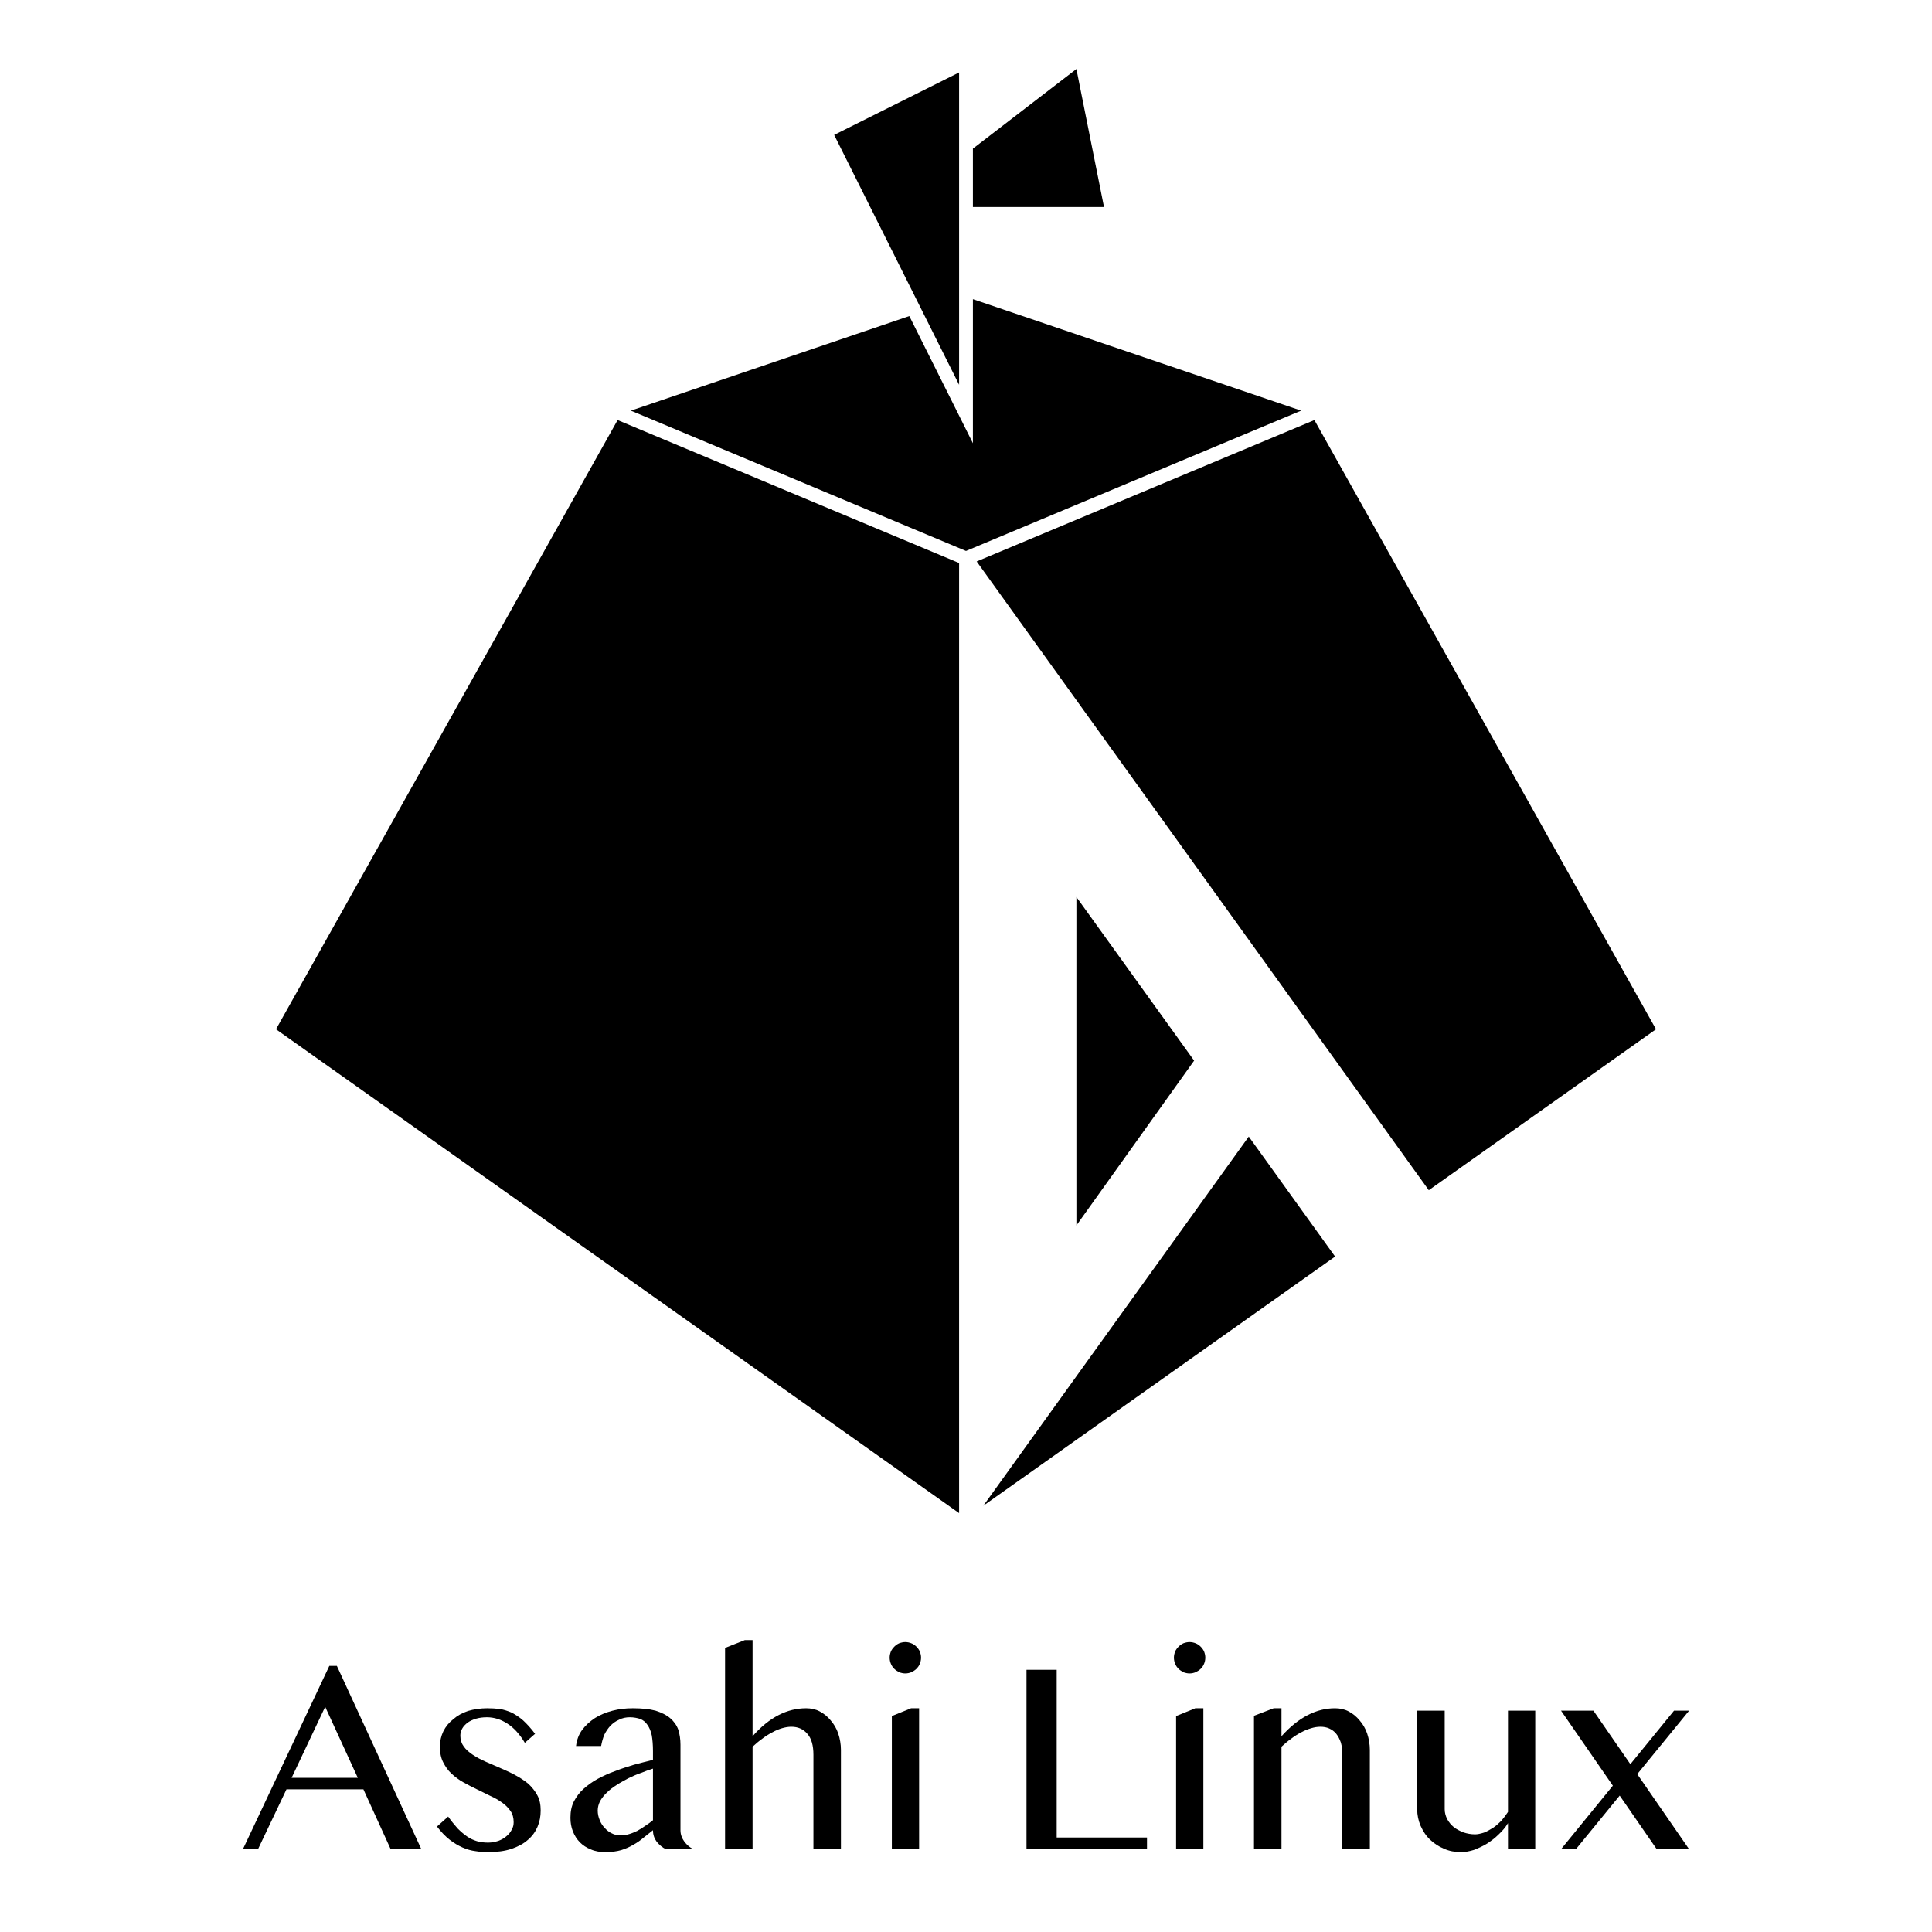
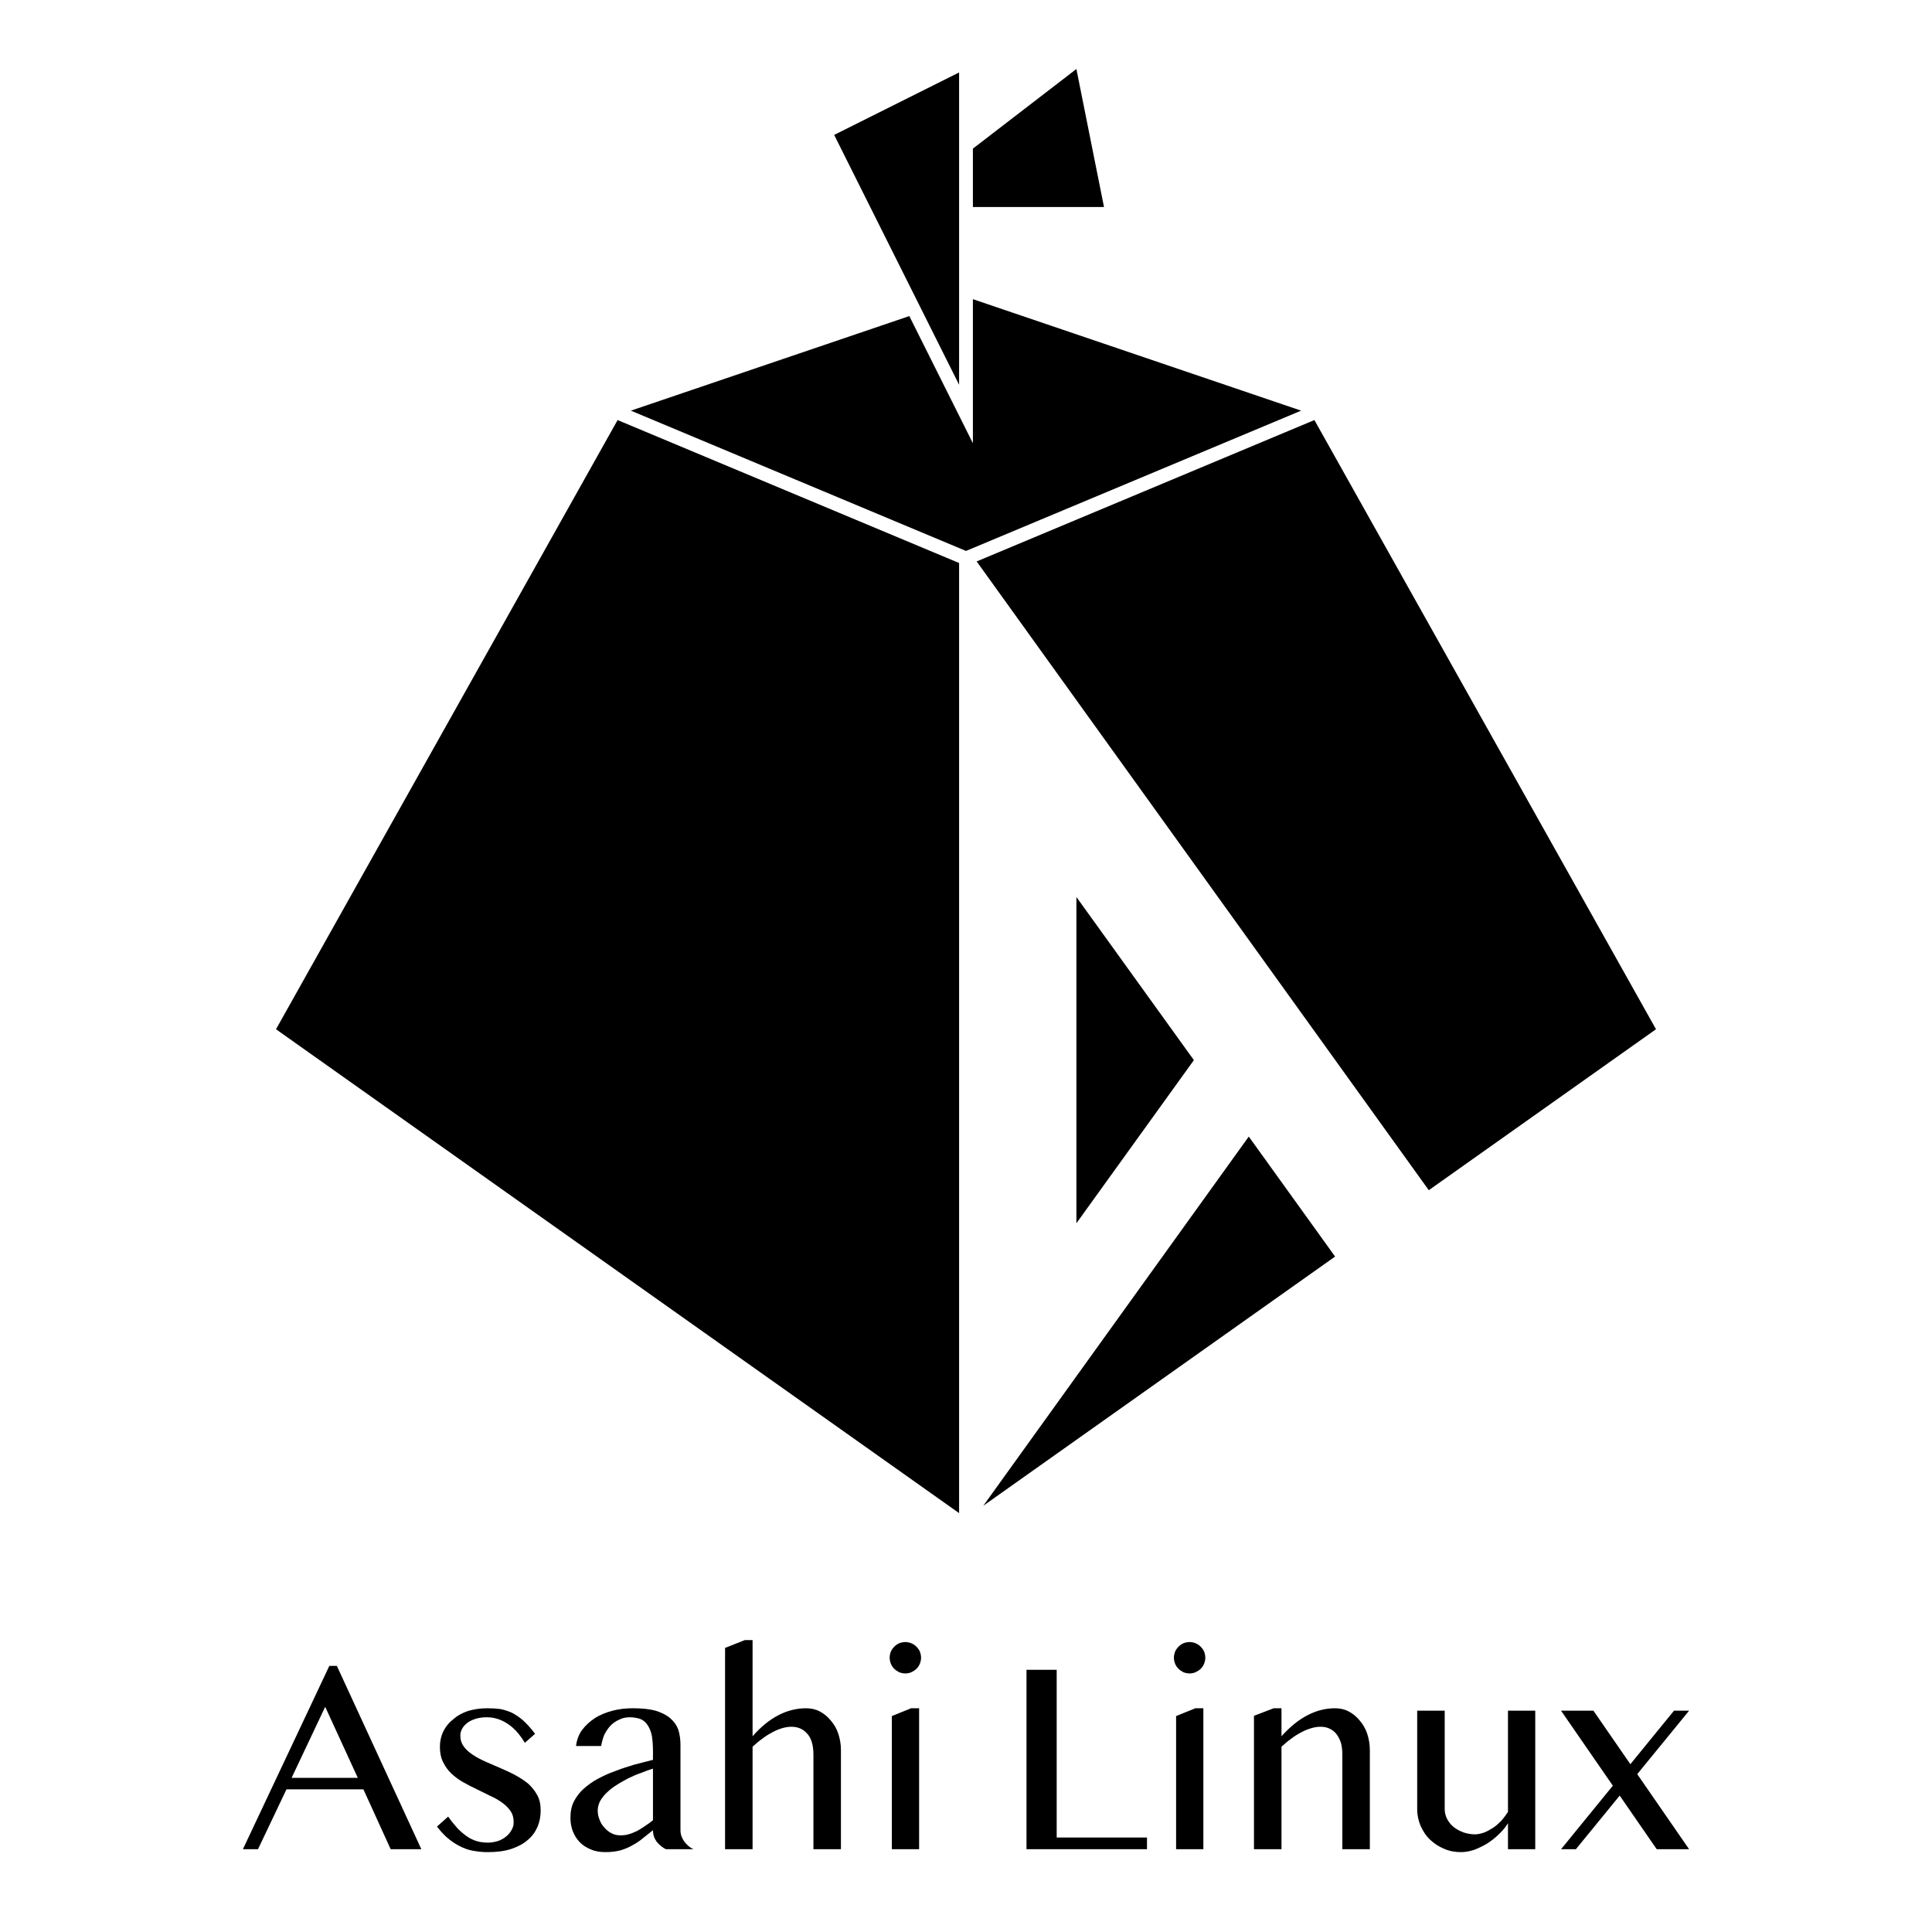
<svg xmlns="http://www.w3.org/2000/svg" xmlns:ns1="http://www.openswatchbook.org/uri/2009/osb" width="700" height="700" viewBox="0 0 700 700" version="1.1" xml:space="preserve" style="clip-rule:evenodd;fill-rule:evenodd;stroke-linejoin:round;stroke-miterlimit:2" id="svg92">
  <defs id="defs96">
    <linearGradient id="linearGradient1402" ns1:paint="solid">
      <stop style="stop-color:#000000;stop-opacity:1;" offset="0" id="stop1400" />
    </linearGradient>
    <linearGradient id="linearGradient1364" ns1:paint="solid">
      <stop style="stop-color:#000000;stop-opacity:1;" offset="0" id="stop1362" />
    </linearGradient>
  </defs>
  <g id="layer8" style="display:inline" transform="translate(350,550)">
    <g id="g1457" style="fill:#000000;fill-opacity:1">
      <path d="M -227.944,53.589 -197.34,120 H -208.453 L -218.331,98.304 H -246.201 L -256.519,120 H -261.987 L -230.678,53.589 Z M -244.348,94.159 H -220.359 L -232.178,68.406 Z" style="clip-rule:evenodd;fill:#000000;fill-opacity:1;fill-rule:nonzero" id="path1691-8" />
      <path d="M -173.155,117.619 C -171.832,117.619 -170.598,117.354 -169.451,117.001 -168.304,116.56 -167.334,116.031 -166.541,115.326 -165.659,114.62 -165.041,113.826 -164.6,112.944 -164.071,112.062 -163.895,111.181 -163.895,110.21 -163.895,108.623 -164.247,107.3 -165.041,106.153 -165.835,105.007 -166.805,104.037 -168.04,103.155 -169.363,102.185 -170.774,101.391 -172.361,100.685 -173.949,99.892 -175.625,99.098 -177.212,98.304 -178.888,97.51 -180.564,96.628 -182.151,95.746 -183.739,94.864 -185.15,93.806 -186.473,92.571 -187.707,91.425 -188.678,90.014 -189.471,88.426 -190.265,86.839 -190.618,84.987 -190.618,82.87 -190.618,80.841 -190.177,78.989 -189.383,77.314 -188.501,75.55 -187.355,74.139 -185.767,72.904 -184.268,71.581 -182.504,70.611 -180.387,69.905 -178.27,69.288 -175.977,68.935 -173.508,68.935 -171.832,68.935 -170.333,69.023 -168.834,69.2 -167.423,69.464 -166.011,69.905 -164.6,70.523 -163.277,71.228 -161.866,72.11 -160.455,73.345 -159.132,74.58 -157.633,76.167 -156.134,78.196 L -159.838,81.459 C -161.69,78.372 -163.806,75.991 -166.188,74.491 -168.481,72.992 -170.95,72.198 -173.596,72.198 -175.095,72.198 -176.33,72.375 -177.565,72.727 -178.711,73.08 -179.682,73.521 -180.564,74.139 -181.357,74.756 -182.063,75.462 -182.504,76.255 -183.033,77.137 -183.209,78.019 -183.209,78.901 -183.209,80.4 -182.768,81.723 -181.975,82.782 -181.181,83.928 -180.034,84.898 -178.711,85.78 -177.3,86.75 -175.713,87.544 -173.949,88.338 -172.273,89.044 -170.421,89.837 -168.657,90.631 -166.805,91.425 -165.041,92.219 -163.277,93.189 -161.602,94.071 -160.014,95.129 -158.603,96.276 -157.28,97.51 -156.134,98.921 -155.34,100.421 -154.458,102.008 -154.105,103.86 -154.105,105.977 -154.105,108.094 -154.458,110.034 -155.252,111.886 -156.045,113.738 -157.192,115.326 -158.779,116.649 -160.367,118.06 -162.395,119.118 -164.777,119.912 -167.158,120.706 -169.98,121.058 -173.155,121.058 -174.654,121.058 -176.154,120.97 -177.741,120.706 -179.241,120.529 -180.828,120.088 -182.416,119.383 -184.003,118.677 -185.502,117.795 -187.09,116.56 -188.678,115.326 -190.177,113.738 -191.676,111.798 L -187.619,108.182 C -186.473,109.858 -185.238,111.269 -184.18,112.503 -183.033,113.65 -181.886,114.62 -180.74,115.414 -179.593,116.208 -178.359,116.737 -177.212,117.09 -175.977,117.442 -174.654,117.619 -173.155,117.619 Z" style="clip-rule:evenodd;fill:#000000;fill-opacity:1;fill-rule:nonzero" id="path1695-8" />
      <path d="M -108.743,120 C -110.066,119.383 -111.125,118.412 -112.095,117.266 -112.977,116.031 -113.418,114.708 -113.418,113.121 -114.564,114.003 -115.711,114.973 -116.857,115.855 -118.004,116.825 -119.239,117.707 -120.562,118.412 -121.884,119.206 -123.296,119.824 -124.971,120.353 -126.559,120.794 -128.411,121.058 -130.528,121.058 -132.556,121.058 -134.32,120.794 -135.907,120.088 -137.495,119.471 -138.818,118.589 -139.876,117.531 -141.023,116.384 -141.817,115.061 -142.434,113.562 -143.051,111.974 -143.316,110.387 -143.316,108.623 -143.316,106.418 -142.963,104.478 -142.081,102.714 -141.199,101.038 -140.053,99.451 -138.553,98.128 -137.054,96.805 -135.378,95.57 -133.438,94.512 -131.41,93.453 -129.381,92.483 -127.088,91.689 -124.883,90.807 -122.59,90.102 -120.297,89.396 -117.916,88.779 -115.623,88.162 -113.418,87.632 V 84.457 C -113.418,82.164 -113.594,80.224 -113.859,78.725 -114.211,77.137 -114.741,75.902 -115.446,74.932 -116.064,73.962 -116.946,73.257 -118.004,72.816 -119.062,72.463 -120.385,72.198 -121.796,72.198 -123.207,72.198 -124.53,72.463 -125.677,73.08 -126.912,73.609 -127.882,74.315 -128.852,75.285 -129.734,76.255 -130.439,77.314 -131.057,78.548 -131.586,79.871 -131.939,81.194 -132.203,82.605 H -141.287 C -141.023,80.4 -140.317,78.46 -139.082,76.784 -137.848,75.109 -136.26,73.698 -134.408,72.463 -132.556,71.316 -130.439,70.434 -128.058,69.817 -125.677,69.2 -123.296,68.935 -120.738,68.935 -117.475,68.935 -114.741,69.2 -112.448,69.817 -110.243,70.523 -108.479,71.405 -107.156,72.551 -105.833,73.698 -104.863,75.021 -104.245,76.696 -103.716,78.372 -103.452,80.224 -103.452,82.164 V 113.121 C -103.452,114.708 -102.923,116.031 -102.041,117.266 -101.159,118.412 -100.1,119.383 -98.777,120 Z M -113.418,90.807 C -114.829,91.248 -116.328,91.778 -117.827,92.395 -119.415,92.924 -120.914,93.63 -122.414,94.335 -123.825,95.129 -125.236,95.835 -126.559,96.717 -127.97,97.598 -129.116,98.48 -130.087,99.451 -131.145,100.421 -131.939,101.479 -132.556,102.537 -133.085,103.596 -133.438,104.742 -133.438,105.977 -133.438,107.212 -133.173,108.358 -132.732,109.417 -132.291,110.563 -131.674,111.533 -130.88,112.327 -130.175,113.121 -129.293,113.826 -128.323,114.267 -127.353,114.796 -126.294,114.973 -125.236,114.973 -124.178,114.973 -123.119,114.885 -122.061,114.532 -121.091,114.267 -120.121,113.826 -119.15,113.385 -118.18,112.856 -117.21,112.239 -116.328,111.621 -115.358,111.004 -114.388,110.299 -113.418,109.505 Z" style="clip-rule:evenodd;fill:#000000;fill-opacity:1;fill-rule:nonzero" id="path1699-4" />
      <path d="M -77.328,79.078 C -74.33,75.638 -71.155,73.08 -67.891,71.405 -64.628,69.729 -61.277,68.935 -57.925,68.935 -56.162,68.935 -54.486,69.288 -52.986,70.082 -51.487,70.875 -50.164,71.934 -49.018,73.345 -47.871,74.668 -46.901,76.255 -46.284,78.107 -45.666,79.959 -45.314,81.988 -45.314,84.016 V 120 H -55.28 V 85.78 C -55.28,82.429 -55.985,79.871 -57.484,78.196 -58.984,76.432 -60.924,75.638 -63.305,75.638 -64.364,75.638 -65.422,75.814 -66.657,76.167 -67.803,76.52 -68.95,76.961 -70.185,77.666 -71.419,78.284 -72.654,79.078 -73.801,79.959 -75.035,80.841 -76.182,81.812 -77.328,82.87 V 120 H -87.294 V 47.063 L -80.151,44.24 H -77.328 Z" style="clip-rule:evenodd;fill:#000000;fill-opacity:1;fill-rule:nonzero" id="path1703-1" />
      <path d="M -26.866,71.757 -19.899,68.935 H -16.988 V 120 H -26.866 Z M -27.66,50.591 C -27.66,49.797 -27.483,49.091 -27.219,48.386 -26.954,47.768 -26.513,47.151 -25.984,46.622 -25.455,46.093 -24.838,45.652 -24.22,45.387 -23.515,45.122 -22.721,44.946 -22.015,44.946 -21.222,44.946 -20.428,45.122 -19.81,45.387 -19.105,45.652 -18.488,46.093 -17.958,46.622 -17.429,47.151 -16.988,47.768 -16.724,48.386 -16.459,49.091 -16.283,49.797 -16.283,50.591 -16.283,51.384 -16.459,52.178 -16.724,52.795 -16.988,53.501 -17.429,54.118 -17.958,54.647 -18.488,55.177 -19.105,55.529 -19.81,55.882 -20.428,56.147 -21.222,56.323 -22.015,56.323 -22.721,56.323 -23.515,56.147 -24.22,55.882 -24.838,55.529 -25.455,55.177 -25.984,54.647 -26.513,54.118 -26.954,53.501 -27.219,52.795 -27.483,52.178 -27.66,51.384 -27.66,50.591 Z" style="clip-rule:evenodd;fill:#000000;fill-opacity:1;fill-rule:nonzero" id="path1707-9" />
      <path d="M 21.921,55 H 32.857 V 115.767 H 65.577 V 120 H 21.921 Z" style="clip-rule:evenodd;fill:#000000;fill-opacity:1;fill-rule:nonzero" id="path1711-0" />
      <path d="M 76.124,71.757 83.091,68.935 H 86.002 V 120 H 76.124 Z M 75.33,50.591 C 75.33,49.797 75.506,49.091 75.771,48.386 76.036,47.768 76.476,47.151 77.006,46.622 77.535,46.093 78.152,45.652 78.77,45.387 79.475,45.122 80.269,44.946 80.974,44.946 81.768,44.946 82.562,45.122 83.179,45.387 83.885,45.652 84.502,46.093 85.031,46.622 85.561,47.151 86.002,47.768 86.266,48.386 86.531,49.091 86.707,49.797 86.707,50.591 86.707,51.384 86.531,52.178 86.266,52.795 86.002,53.501 85.561,54.118 85.031,54.647 84.502,55.177 83.885,55.529 83.179,55.882 82.562,56.147 81.768,56.323 80.974,56.323 80.269,56.323 79.475,56.147 78.77,55.882 78.152,55.529 77.535,55.177 77.006,54.647 76.476,54.118 76.036,53.501 75.771,52.795 75.506,52.178 75.33,51.384 75.33,50.591 Z" style="clip-rule:evenodd;fill:#000000;fill-opacity:1;fill-rule:nonzero" id="path1715-8" />
      <path d="M 111.483,68.935 H 114.305 V 79.078 C 117.392,75.638 120.567,73.08 123.83,71.405 127.093,69.729 130.356,68.935 133.708,68.935 135.472,68.935 137.147,69.288 138.647,70.082 140.146,70.875 141.469,71.934 142.615,73.345 143.762,74.668 144.732,76.255 145.349,78.107 145.967,79.959 146.32,81.988 146.32,84.016 V 120 H 136.354 V 85.78 C 136.354,84.105 136.177,82.605 135.824,81.371 135.383,80.136 134.854,79.078 134.149,78.196 133.443,77.314 132.561,76.696 131.591,76.255 130.621,75.814 129.563,75.638 128.416,75.638 127.358,75.638 126.211,75.814 125.065,76.167 123.918,76.52 122.683,76.961 121.449,77.666 120.214,78.284 118.979,79.078 117.833,79.959 116.598,80.841 115.451,81.812 114.305,82.87 V 120 H 104.339 V 71.669 Z" style="clip-rule:evenodd;fill:#000000;fill-opacity:1;fill-rule:nonzero" id="path1719-2" />
      <path d="M 173.44,69.817 V 105.536 C 173.44,106.771 173.792,108.005 174.322,109.064 174.939,110.21 175.733,111.181 176.703,111.974 177.673,112.768 178.908,113.385 180.231,113.915 181.554,114.356 182.965,114.62 184.464,114.62 185.434,114.62 186.492,114.356 187.639,114.003 188.786,113.562 189.844,112.944 190.99,112.239 192.049,111.533 193.019,110.651 193.989,109.681 194.871,108.623 195.665,107.565 196.37,106.506 V 69.817 H 206.248 V 120 H 196.37 V 110.563 C 195.488,112.062 194.342,113.385 193.019,114.62 191.696,115.943 190.285,117.001 188.786,117.972 187.198,118.942 185.611,119.647 184.023,120.265 182.347,120.794 180.848,121.058 179.349,121.058 177.144,121.058 175.115,120.706 173.175,119.824 171.235,119.03 169.559,117.883 168.148,116.56 166.649,115.149 165.59,113.474 164.708,111.533 163.915,109.681 163.474,107.653 163.474,105.536 V 69.817 Z" style="clip-rule:evenodd;fill:#000000;fill-opacity:1;fill-rule:nonzero" id="path1723-6" />
      <path d="M 215.597,69.817 H 227.327 L 261.987,120 H 250.257 Z M 220.977,120 H 215.597 L 256.519,69.817 H 261.987 Z" style="clip-rule:evenodd;fill:#000000;fill-opacity:1;fill-rule:nonzero" id="path1727-9" />
    </g>
  </g>
  <g id="layer2" style="display:inline;opacity:1">
    <g id="g1560" style="fill:#000000;fill-opacity:1">
      <g id="g1445" style="fill:#000000;fill-opacity:1" transform="translate(0,6.5e-4)">
        <path style="color:#000000;overflow:visible;fill:#000000;fill-opacity:1;fill-rule:evenodd;paint-order:stroke markers fill" d="M 452.453,411.801 356.271,545.557 483.732,455.273 Z" id="path1291" />
-         <path style="color:#000000;overflow:visible;fill:#000000;fill-opacity:1;fill-rule:evenodd;paint-order:stroke markers fill" d="M 390,325 V 444 L 432.654,384.283 Z" id="path1289" />
+         <path style="color:#000000;overflow:visible;fill:#000000;fill-opacity:1;fill-rule:evenodd;paint-order:stroke markers fill" d="M 390,325 V 443.209 L 432.566,384.107 Z" id="path1289" />
        <path style="color:#000000;overflow:visible;fill:#000000;fill-opacity:1;fill-rule:evenodd;paint-order:stroke markers fill" d="M 476.23,152.195 475.965,152.307 353.865,203.418 517.664,431.215 A 2.5,2.5 0 0 1 517.674,431.23 L 600,372.916 Z" id="path1287" />
        <path style="color:#000000;overflow:visible;fill:#000000;fill-opacity:1;fill-rule:evenodd;paint-order:stroke markers fill" d="M 223.77,152.195 100,372.916 347.5,548.23 V 203.988 L 224.035,152.307 Z" id="path1285" />
        <path style="color:#000000;overflow:visible;fill:#000000;fill-opacity:1;fill-rule:evenodd;paint-order:stroke markers fill" d="M 352.5,108.396 V 160.59 L 329.465,114.521 228.574,148.785 350,199.615 471.426,148.785 Z" id="path1283" />
        <path id="path1631-9" style="color:#000000;clip-rule:evenodd;display:inline;overflow:visible;fill:#000000;fill-opacity:1;fill-rule:evenodd;paint-order:stroke markers fill" d="M 390,25 352.5,53.846 V 75 H 400 Z" />
      </g>
      <path id="path1633-6" style="color:#000000;clip-rule:evenodd;display:inline;overflow:visible;fill-opacity:1;fill-rule:evenodd;stroke:none;stroke-width:1;stroke-linecap:round;stroke-linejoin:round;stroke-miterlimit:2;stroke-dasharray:none;stroke-opacity:0.5;paint-order:stroke markers fill;fill:#000000" d="M 347.5 26.25 L 302.236 48.883 L 347.5 139.41 L 347.5 26.25 z " />
    </g>
  </g>
</svg>
